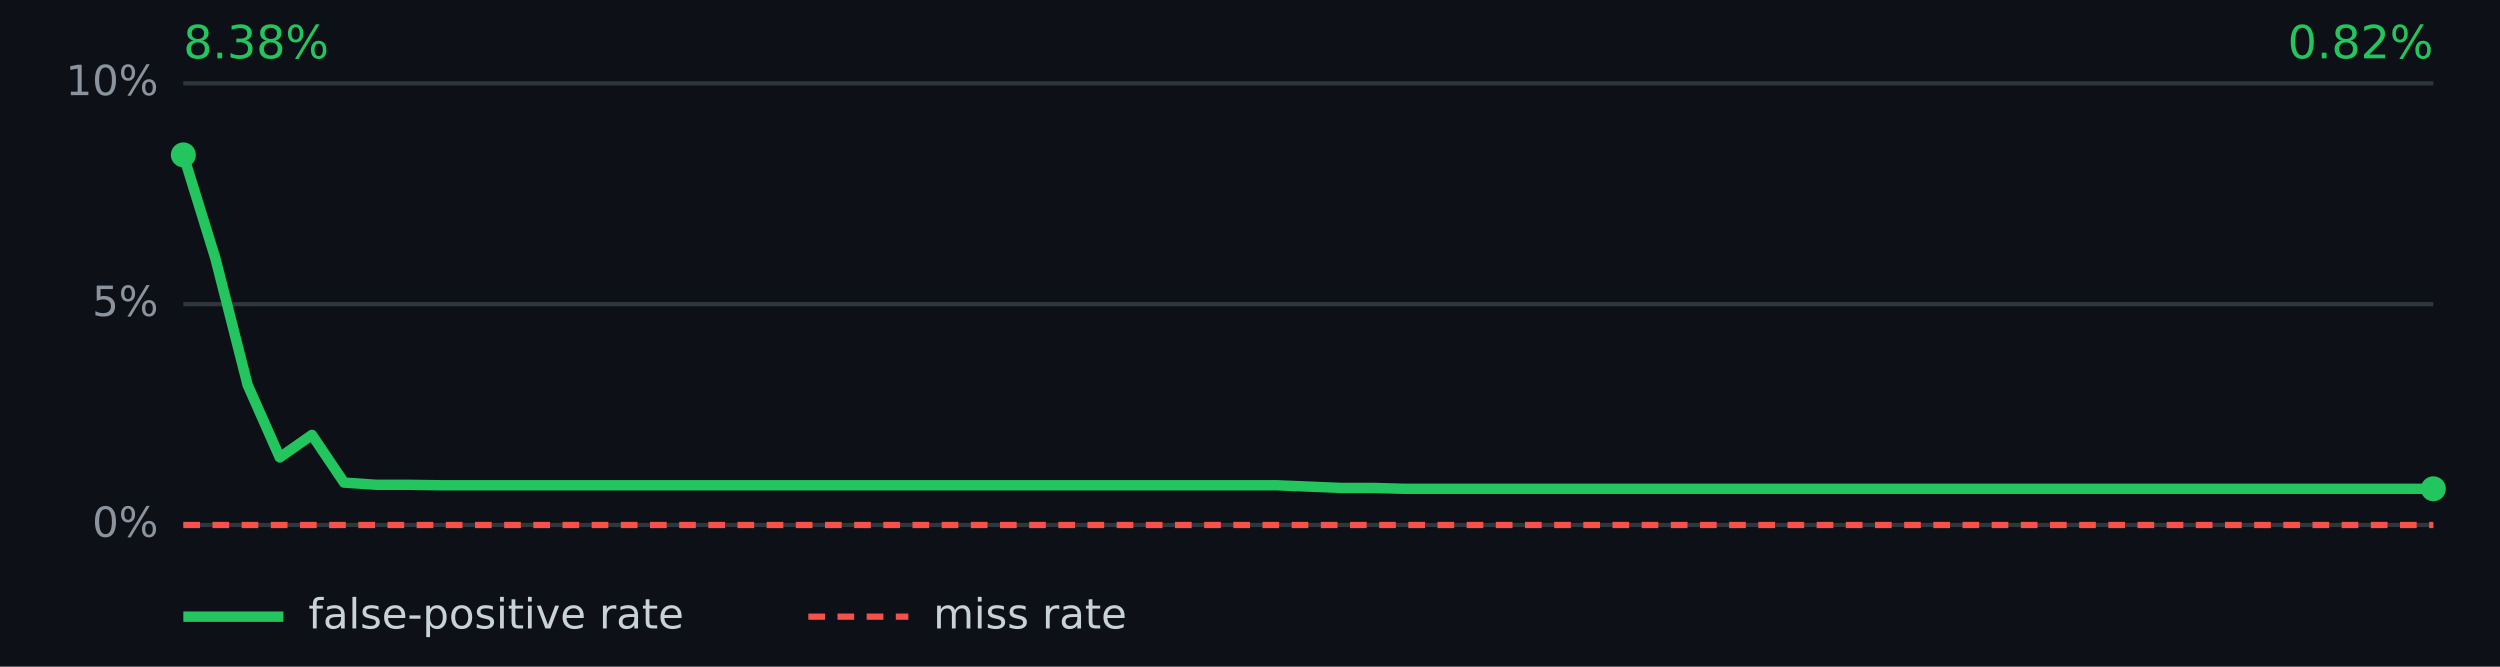
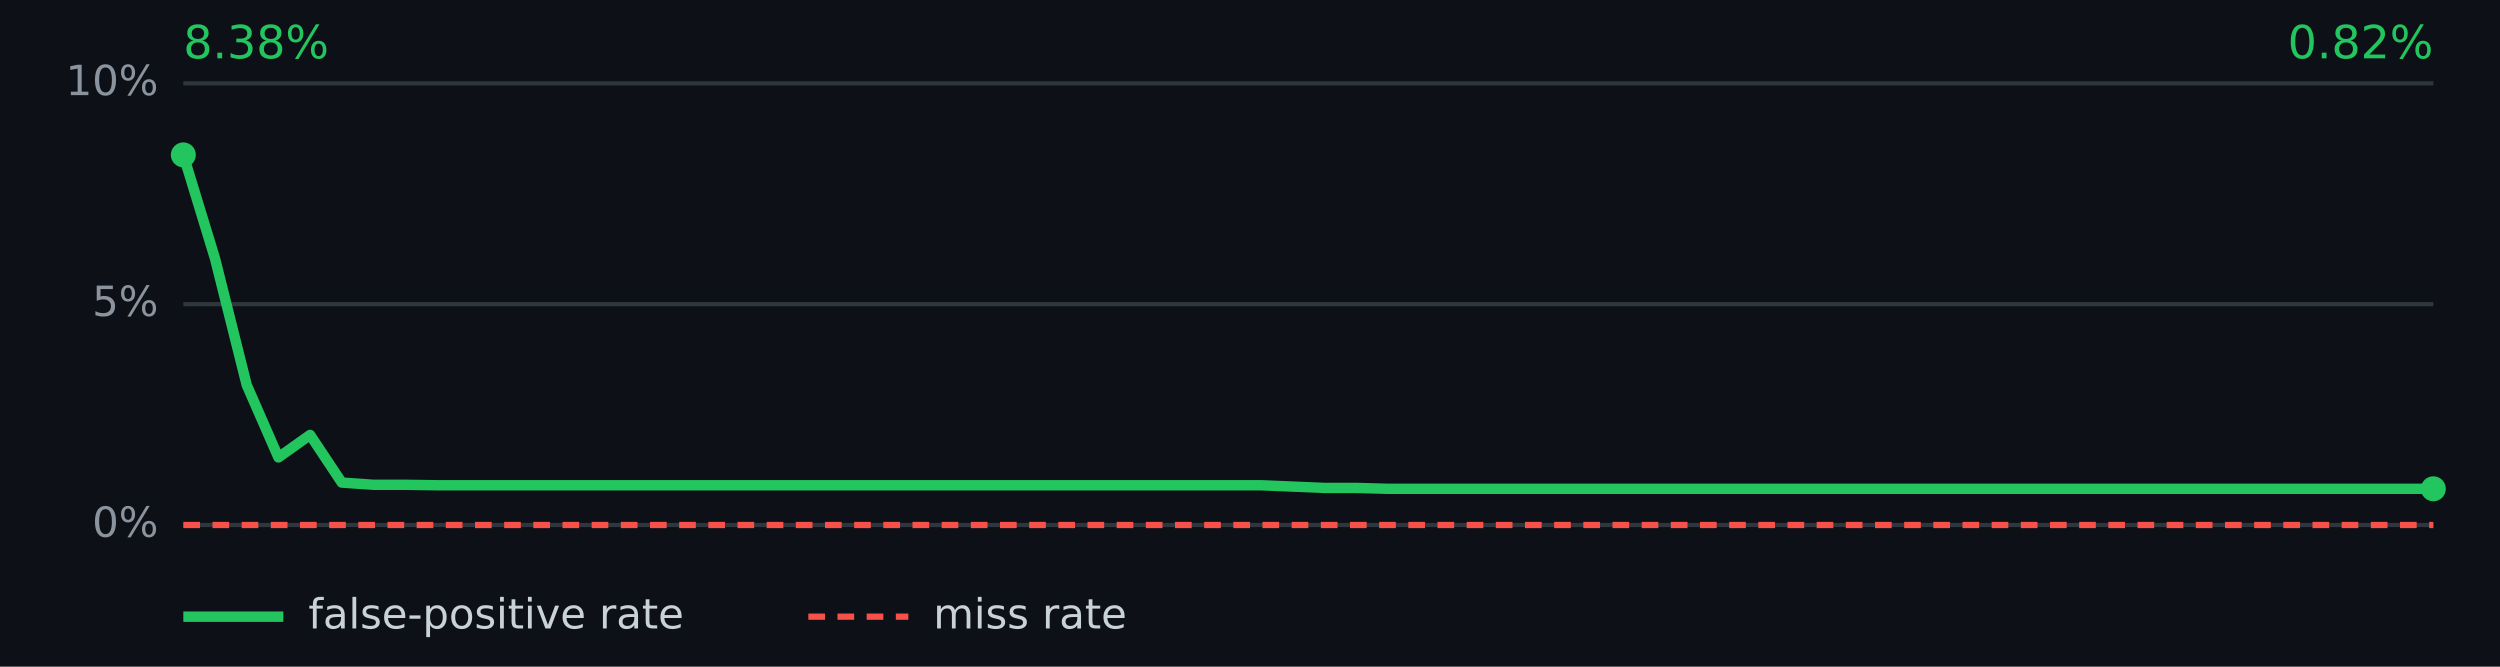
<svg xmlns="http://www.w3.org/2000/svg" width="600" height="160" role="img" aria-label="false-positive rate trend: 8.38% to 0.82%">
  <rect width="100%" height="160" fill="#0d1117" />
  <line x1="44" y1="20.00" x2="584" y2="20.00" stroke="#30363d" stroke-width="1" />
  <text x="38" y="20.00" font-family="Verdana,Geneva,DejaVu Sans,sans-serif" font-size="10" fill="#8b949e" text-anchor="end" dominant-baseline="middle">10%</text>
  <line x1="44" y1="73.00" x2="584" y2="73.00" stroke="#30363d" stroke-width="1" />
  <text x="38" y="73.00" font-family="Verdana,Geneva,DejaVu Sans,sans-serif" font-size="10" fill="#8b949e" text-anchor="end" dominant-baseline="middle">5%</text>
  <line x1="44" y1="126.00" x2="584" y2="126.00" stroke="#30363d" stroke-width="1" />
  <text x="38" y="126.00" font-family="Verdana,Geneva,DejaVu Sans,sans-serif" font-size="10" fill="#8b949e" text-anchor="end" dominant-baseline="middle">0%</text>
-   <polyline points="44.00,126.00 52.71,126.00 61.42,126.00 70.13,126.00 78.84,126.00 87.55,126.00 96.26,126.00 104.97,126.00 113.68,126.00 122.39,126.00 131.10,126.00 139.81,126.00 148.52,126.00 157.23,126.00 165.94,126.00 174.65,126.00 183.35,126.00 192.06,126.00 200.77,126.00 209.48,126.00 218.19,126.00 226.90,126.00 235.61,126.00 244.32,126.00 253.03,126.00 261.74,126.00 270.45,126.00 279.16,126.00 287.87,126.00 296.58,126.00 305.29,126.00 314.00,126.00 322.71,126.00 331.42,126.00 340.13,126.00 348.84,126.00 357.55,126.00 366.26,126.00 374.97,126.00 383.68,126.00 392.39,126.00 401.10,126.00 409.81,126.00 418.52,126.00 427.23,126.00 435.94,126.00 444.65,126.00 453.35,126.00 462.06,126.00 470.77,126.00 479.48,126.00 488.19,126.00 496.90,126.00 505.61,126.00 514.32,126.00 523.03,126.00 531.74,126.00 540.45,126.00 549.16,126.00 557.87,126.00 566.58,126.00 575.29,126.00 584.00,126.00" fill="none" stroke="#f85149" stroke-width="1.5" stroke-dasharray="4,3" />
-   <polyline points="44.00,37.17 51.71,62.08 59.43,92.40 67.14,109.78 74.86,104.38 82.57,115.82 90.29,116.35 98.00,116.35 105.71,116.46 113.43,116.46 121.14,116.46 128.86,116.46 136.57,116.46 144.29,116.46 152.00,116.46 159.71,116.46 167.43,116.46 175.14,116.46 182.86,116.46 190.57,116.46 198.29,116.46 206.00,116.46 213.71,116.46 221.43,116.46 229.14,116.46 236.86,116.46 244.57,116.46 252.29,116.46 260.00,116.46 267.71,116.46 275.43,116.46 283.14,116.46 290.86,116.46 298.57,116.46 306.29,116.46 314.00,116.78 321.71,117.10 329.43,117.10 337.14,117.31 344.86,117.31 352.57,117.31 360.29,117.31 368.00,117.31 375.71,117.31 383.43,117.31 391.14,117.31 398.86,117.31 406.57,117.31 414.29,117.31 422.00,117.31 429.71,117.31 437.43,117.31 445.14,117.31 452.86,117.31 460.57,117.31 468.29,117.31 476.00,117.31 483.71,117.31 491.43,117.31 499.14,117.31 506.86,117.31 514.57,117.31 522.29,117.31 530.00,117.31 537.71,117.31 545.43,117.31 553.14,117.31 560.86,117.31 568.57,117.31 576.29,117.31 584.00,117.31" fill="none" stroke="#22c55e" stroke-width="2.5" stroke-linejoin="round" />
+   <polyline points="44.00,126.00 52.57,126.00 61.14,126.00 69.71,126.00 78.29,126.00 86.86,126.00 95.43,126.00 104.00,126.00 112.57,126.00 121.14,126.00 129.71,126.00 138.29,126.00 146.86,126.00 155.43,126.00 164.00,126.00 172.57,126.00 181.14,126.00 189.71,126.00 198.29,126.00 206.86,126.00 215.43,126.00 224.00,126.00 232.57,126.00 241.14,126.00 249.71,126.00 258.29,126.00 266.86,126.00 275.43,126.00 284.00,126.00 292.57,126.00 301.14,126.00 309.71,126.00 318.29,126.00 326.86,126.00 335.43,126.00 344.00,126.00 352.57,126.00 361.14,126.00 369.71,126.00 378.29,126.00 386.86,126.00 395.43,126.00 404.00,126.00 412.57,126.00 421.14,126.00 429.71,126.00 438.29,126.00 446.86,126.00 455.43,126.00 464.00,126.00 472.57,126.00 481.14,126.00 489.71,126.00 498.29,126.00 506.86,126.00 515.43,126.00 524.00,126.00 532.57,126.00 541.14,126.00 549.71,126.00 558.29,126.00 566.86,126.00 575.43,126.00 584.00,126.00" fill="none" stroke="#f85149" stroke-width="1.5" stroke-dasharray="4,3" />
+   <polyline points="44.00,37.17 51.61,62.08 59.21,92.40 66.82,109.78 74.42,104.38 82.03,115.82 89.63,116.35 97.24,116.35 104.85,116.46 112.45,116.46 120.06,116.46 127.66,116.46 135.27,116.46 142.87,116.46 150.48,116.46 158.08,116.46 165.69,116.46 173.30,116.46 180.90,116.46 188.51,116.46 196.11,116.46 203.72,116.46 211.32,116.46 218.93,116.46 226.54,116.46 234.14,116.46 241.75,116.46 249.35,116.46 256.96,116.46 264.56,116.46 272.17,116.46 279.77,116.46 287.38,116.46 294.99,116.46 302.59,116.46 310.20,116.78 317.80,117.10 325.41,117.10 333.01,117.31 340.62,117.31 348.23,117.31 355.83,117.31 363.44,117.31 371.04,117.31 378.65,117.31 386.25,117.31 393.86,117.31 401.46,117.31 409.07,117.31 416.68,117.31 424.28,117.31 431.89,117.31 439.49,117.31 447.10,117.31 454.70,117.31 462.31,117.31 469.92,117.31 477.52,117.31 485.13,117.31 492.73,117.31 500.34,117.31 507.94,117.31 515.55,117.31 523.15,117.31 530.76,117.31 538.37,117.31 545.97,117.31 553.58,117.31 561.18,117.31 568.79,117.31 576.39,117.31 584.00,117.31" fill="none" stroke="#22c55e" stroke-width="2.5" stroke-linejoin="round" />
  <circle cx="44.00" cy="37.17" r="3" fill="#22c55e" />
  <circle cx="584.00" cy="117.31" r="3" fill="#22c55e" />
  <text x="44.00" y="14" font-family="Verdana,Geneva,DejaVu Sans,sans-serif" font-size="11" fill="#22c55e" text-anchor="start">8.38%</text>
  <text x="584.00" y="14" font-family="Verdana,Geneva,DejaVu Sans,sans-serif" font-size="11" fill="#22c55e" text-anchor="end">0.82%</text>
  <line x1="44" y1="148" x2="68" y2="148" stroke="#22c55e" stroke-width="2.5" />
  <text x="74" y="148" font-family="Verdana,Geneva,DejaVu Sans,sans-serif" font-size="10" fill="#c9d1d9" dominant-baseline="middle">false-positive rate</text>
  <line x1="194" y1="148" x2="218" y2="148" stroke="#f85149" stroke-width="1.5" stroke-dasharray="4,3" />
  <text x="224" y="148" font-family="Verdana,Geneva,DejaVu Sans,sans-serif" font-size="10" fill="#c9d1d9" dominant-baseline="middle">miss rate</text>
</svg>
